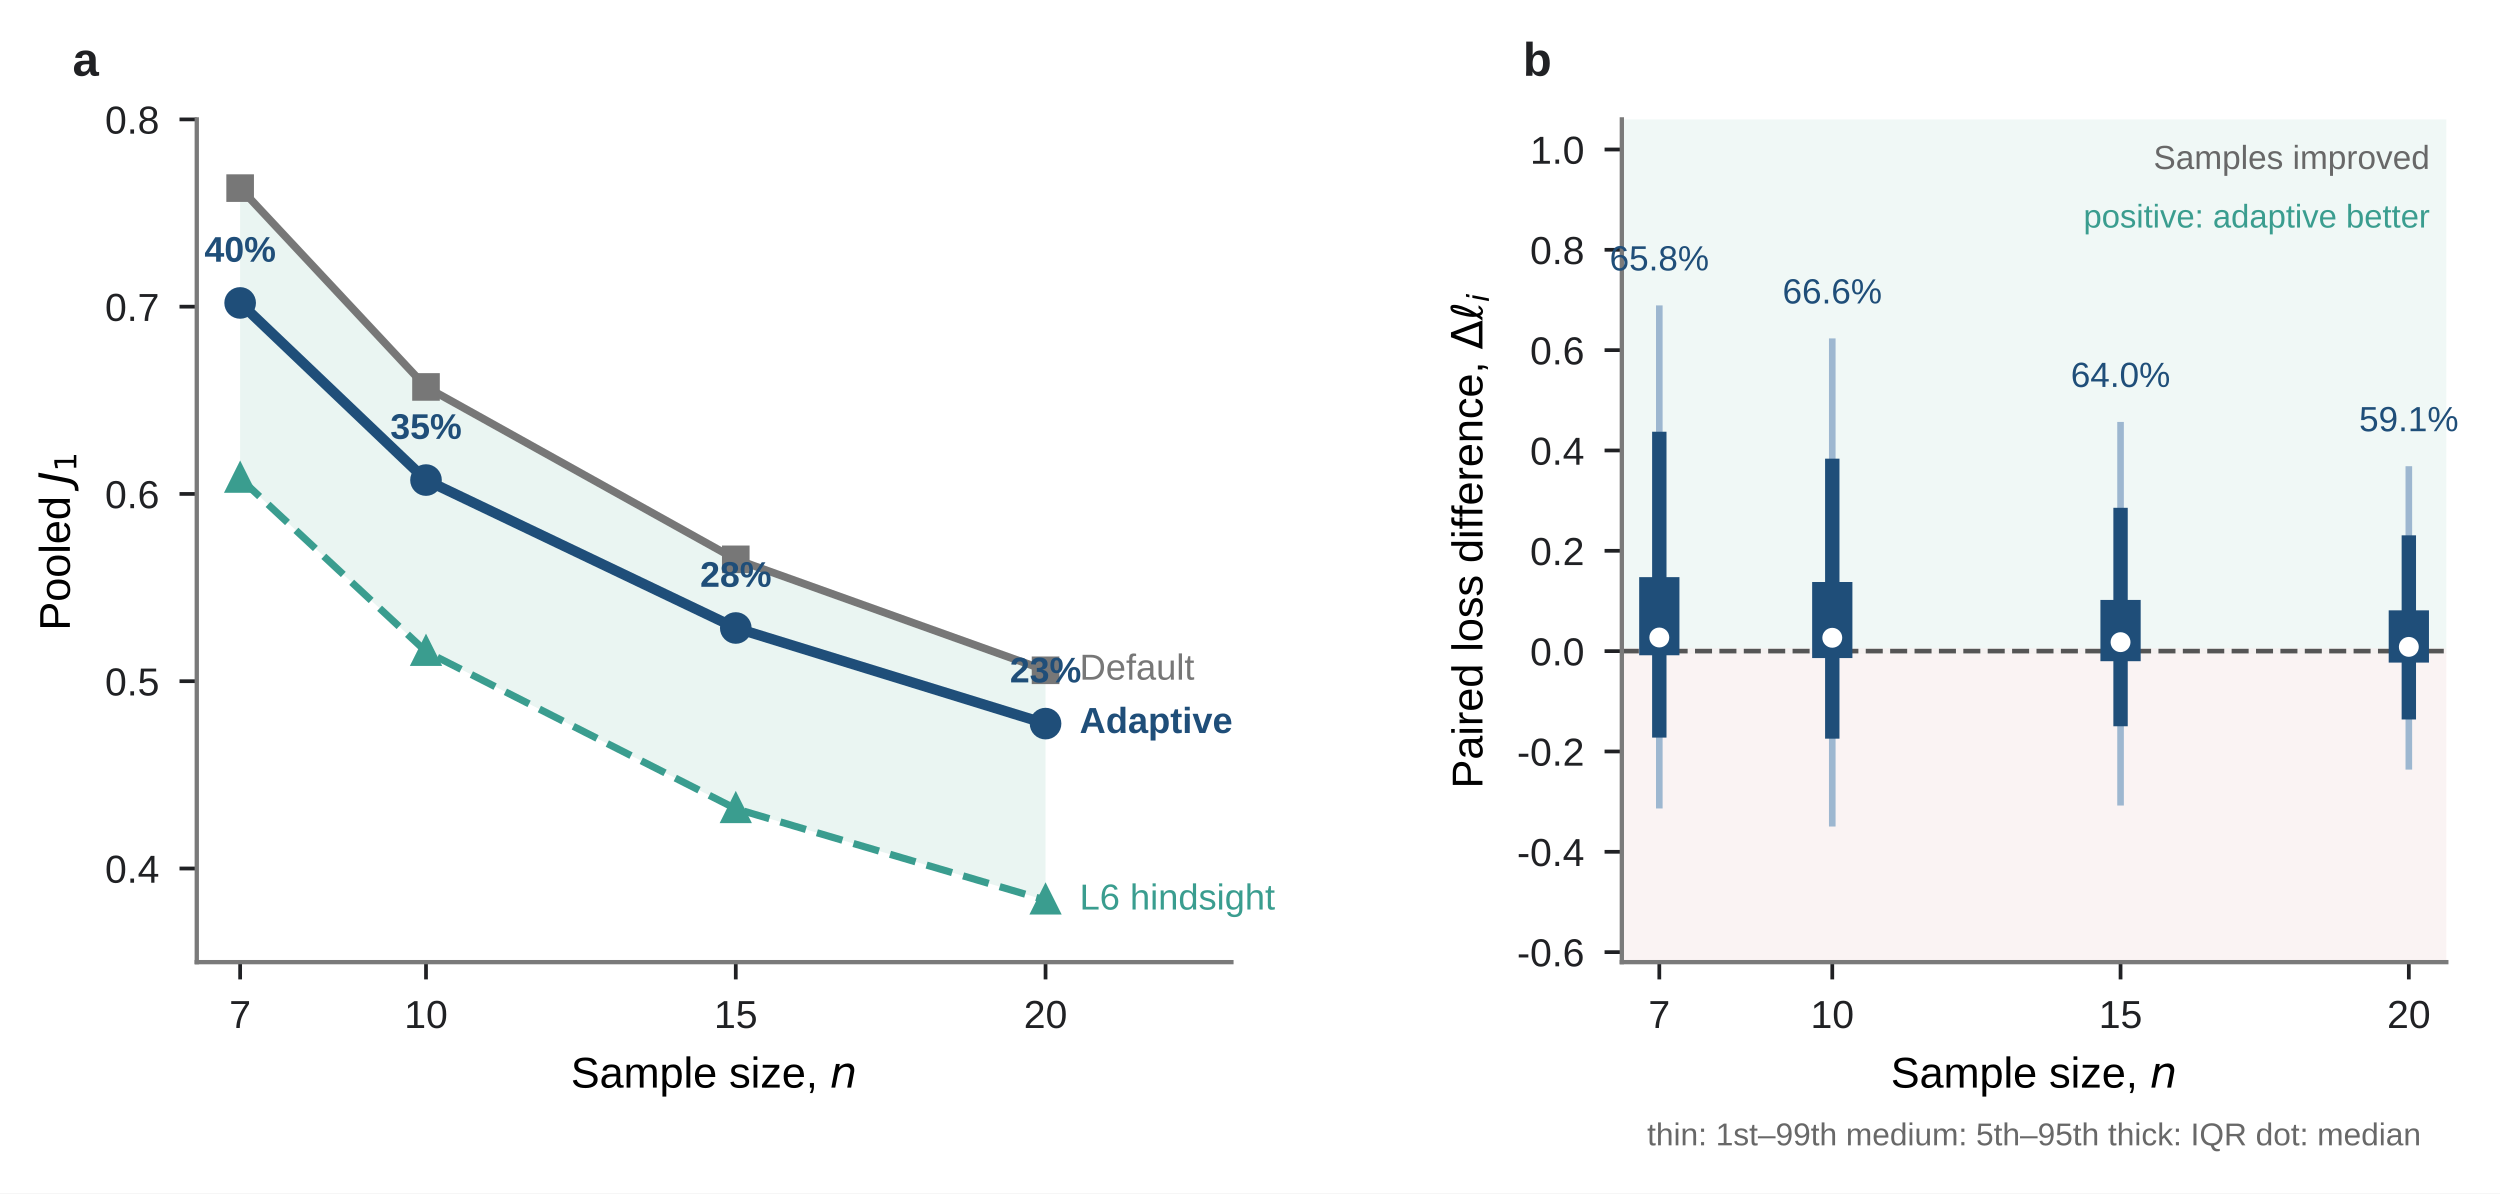
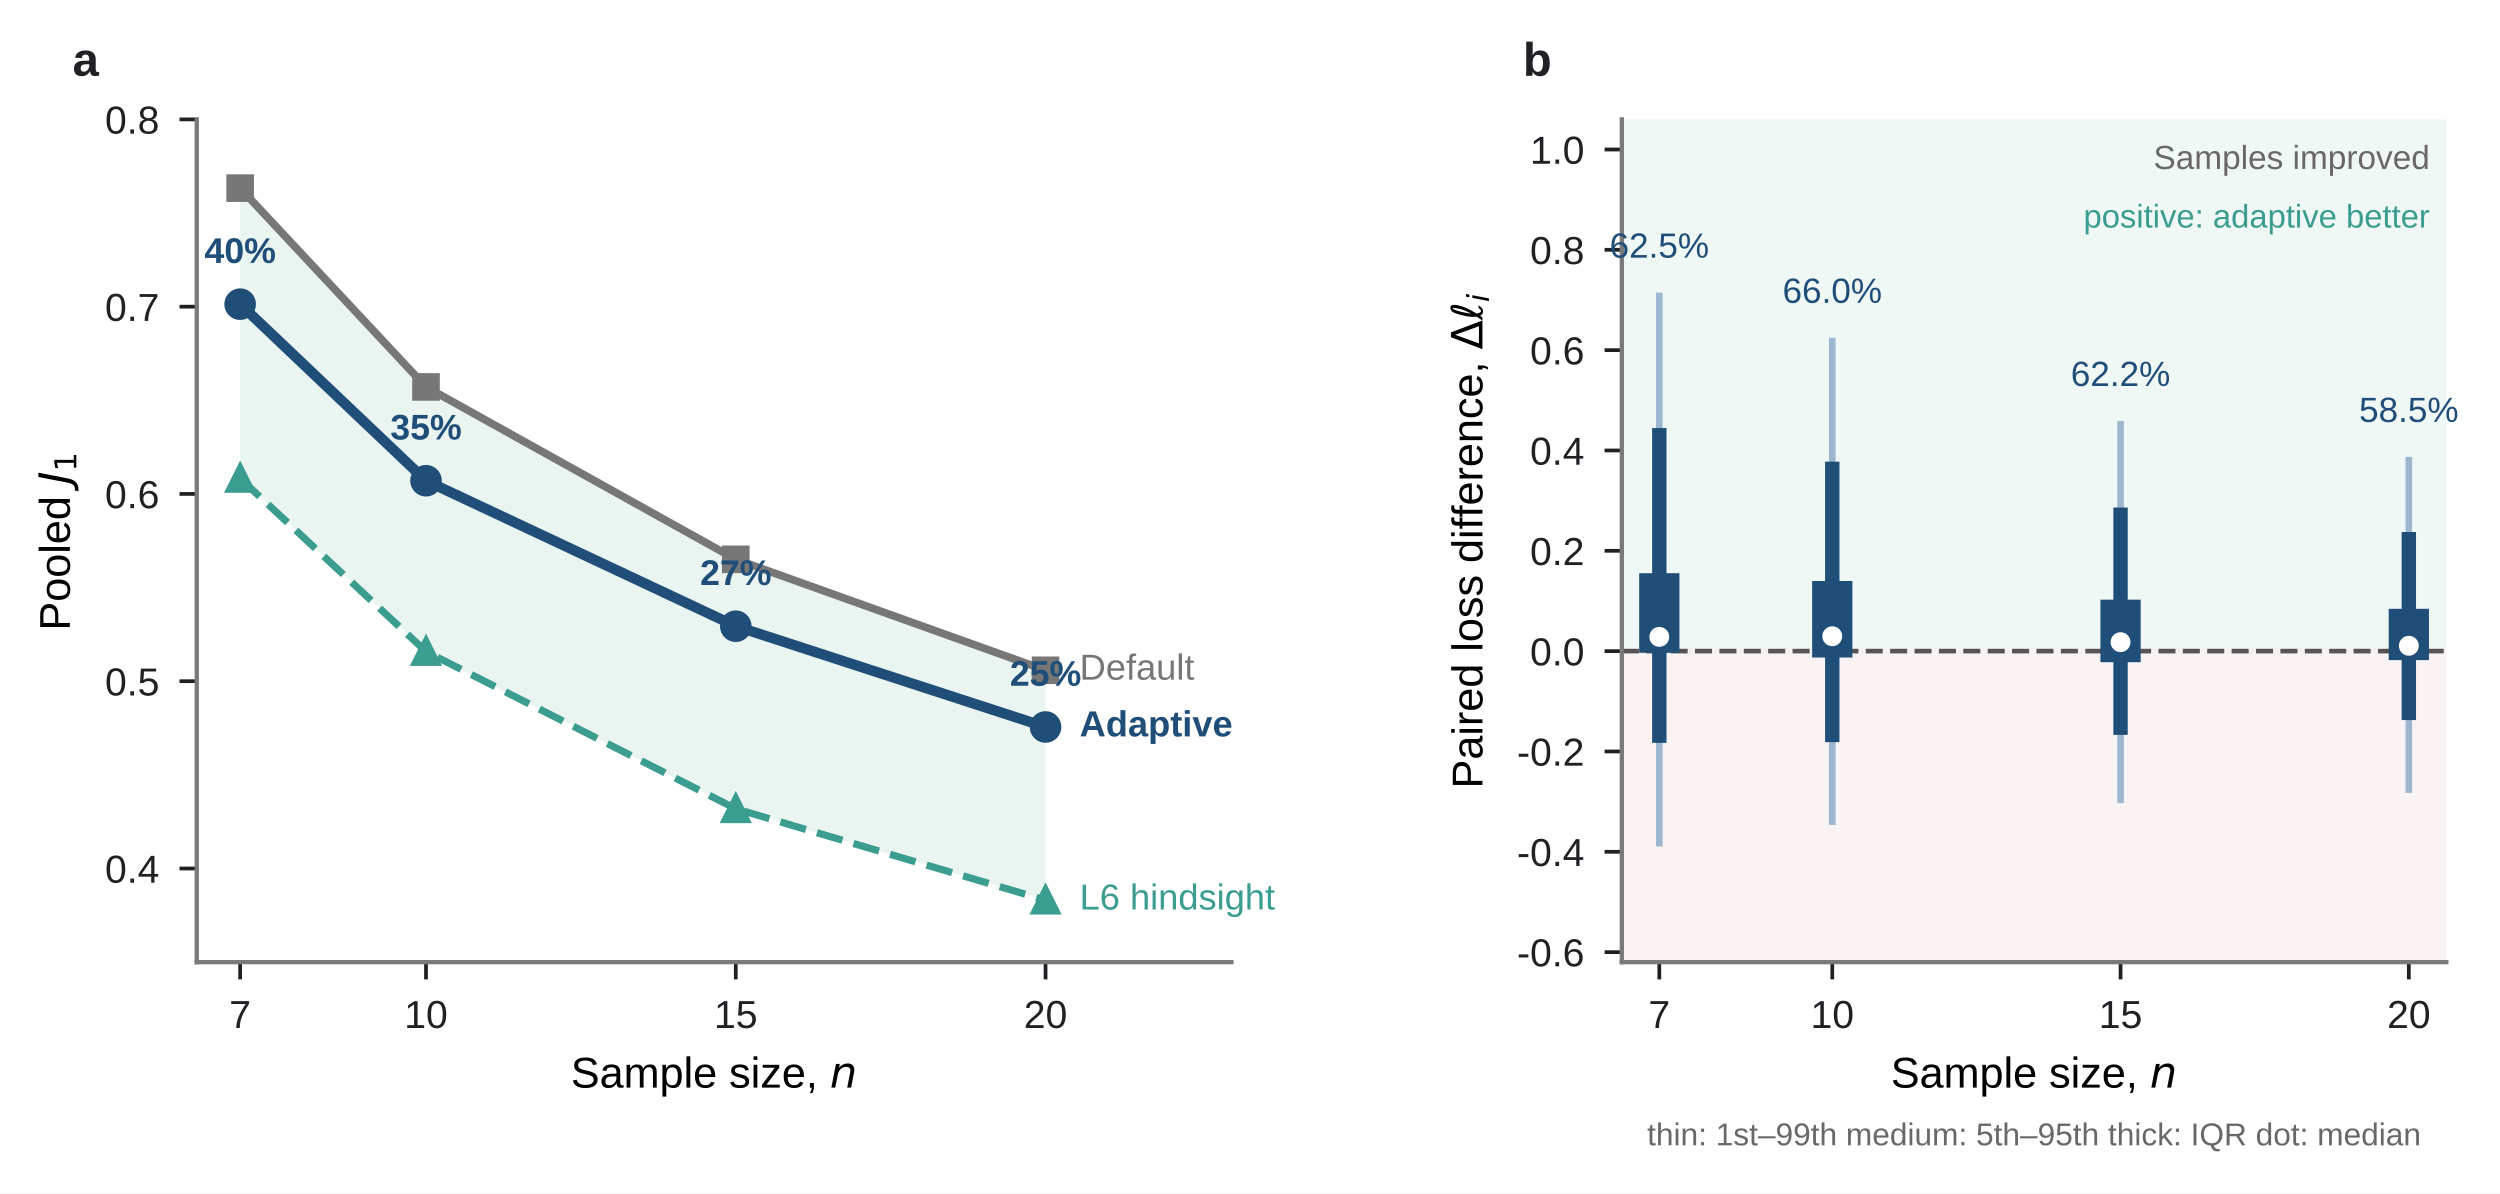
<svg xmlns="http://www.w3.org/2000/svg" xmlns:xlink="http://www.w3.org/1999/xlink" width="434.578pt" height="207.448pt" viewBox="0 0 434.578 207.448" version="1.1">
  <defs>
    <style type="text/css">*{stroke-linejoin: round; stroke-linecap: butt}</style>
  </defs>
  <g id="figure_1">
    <g id="patch_1">
      <path d="M 0 207.448 L 434.578 207.448 L 434.578 0 L 0 0 z " style="fill: #ffffff" />
    </g>
    <g id="axes_1">
      <g id="patch_2">
        <path d="M 34.205 167.25 L 214.058 167.25 L 214.058 20.755 L 34.205 20.755 z " style="fill: #ffffff" />
      </g>
      <g id="matplotlib.axis_1">
        <g id="xtick_1">
          <g id="line2d_1">
            <defs>
-               <path id="ma253f11bde" d="M 0 0 L 0 3 " style="stroke: #202124; stroke-width: 0.65" />
+               <path id="m7bdead5b54" d="M 0 0 L 0 3 " style="stroke: #202124; stroke-width: 0.65" />
            </defs>
            <g>
-               <use xlink:href="#ma253f11bde" x="41.744" y="167.25" style="fill: #202124; stroke: #202124; stroke-width: 0.65" />
+               <use xlink:href="#m7bdead5b54" x="41.744" y="167.25" style="fill: #202124; stroke: #202124; stroke-width: 0.65" />
            </g>
          </g>
          <g id="text_1">
            <text style="font-size: 6.8px; font-family: 'Arial', 'Helvetica', 'Microsoft YaHei', 'DejaVu Sans', sans-serif; text-anchor: middle; fill: #202124" x="41.744" y="178.7" transform="rotate(-0 41.74411 178.7004)">7</text>
          </g>
        </g>
        <g id="xtick_2">
          <g id="line2d_2">
            <g>
-               <use xlink:href="#ma253f11bde" x="74.053" y="167.25" style="fill: #202124; stroke: #202124; stroke-width: 0.65" />
+               <use xlink:href="#m7bdead5b54" x="74.053" y="167.25" style="fill: #202124; stroke: #202124; stroke-width: 0.65" />
            </g>
          </g>
          <g id="text_2">
            <text style="font-size: 6.8px; font-family: 'Arial', 'Helvetica', 'Microsoft YaHei', 'DejaVu Sans', sans-serif; text-anchor: middle; fill: #202124" x="74.053" y="178.7" transform="rotate(-0 74.053 178.7004)">10</text>
          </g>
        </g>
        <g id="xtick_3">
          <g id="line2d_3">
            <g>
-               <use xlink:href="#ma253f11bde" x="127.901" y="167.25" style="fill: #202124; stroke: #202124; stroke-width: 0.65" />
+               <use xlink:href="#m7bdead5b54" x="127.901" y="167.25" style="fill: #202124; stroke: #202124; stroke-width: 0.65" />
            </g>
          </g>
          <g id="text_3">
            <text style="font-size: 6.8px; font-family: 'Arial', 'Helvetica', 'Microsoft YaHei', 'DejaVu Sans', sans-serif; text-anchor: middle; fill: #202124" x="127.901" y="178.7" transform="rotate(-0 127.9011 178.7004)">15</text>
          </g>
        </g>
        <g id="xtick_4">
          <g id="line2d_4">
            <g>
-               <use xlink:href="#ma253f11bde" x="181.749" y="167.25" style="fill: #202124; stroke: #202124; stroke-width: 0.65" />
+               <use xlink:href="#m7bdead5b54" x="181.749" y="167.25" style="fill: #202124; stroke: #202124; stroke-width: 0.65" />
            </g>
          </g>
          <g id="text_4">
            <text style="font-size: 6.8px; font-family: 'Arial', 'Helvetica', 'Microsoft YaHei', 'DejaVu Sans', sans-serif; text-anchor: middle; fill: #202124" x="181.749" y="178.7" transform="rotate(-0 181.7493 178.7004)">20</text>
          </g>
        </g>
        <g id="text_5">
          <g transform="translate(99.23178 189.6064)">
            <text>
              <tspan x="0" y="-0.547" style="font-size: 7.5px; font-family: 'Arial'">S</tspan>
              <tspan x="5.002" y="-0.547" style="font-size: 7.5px; font-family: 'Arial'">a</tspan>
              <tspan x="9.174" y="-0.547" style="font-size: 7.5px; font-family: 'Arial'">m</tspan>
              <tspan x="15.421" y="-0.547" style="font-size: 7.5px; font-family: 'Arial'">p</tspan>
              <tspan x="19.592" y="-0.547" style="font-size: 7.5px; font-family: 'Arial'">l</tspan>
              <tspan x="21.259" y="-0.547" style="font-size: 7.5px; font-family: 'Arial'">e</tspan>
              <tspan x="25.43" y="-0.547" style="font-size: 7.5px; font-family: 'Arial'"> </tspan>
              <tspan x="27.513" y="-0.547" style="font-size: 7.5px; font-family: 'Arial'">s</tspan>
              <tspan x="31.263" y="-0.547" style="font-size: 7.5px; font-family: 'Arial'">i</tspan>
              <tspan x="32.93" y="-0.547" style="font-size: 7.5px; font-family: 'Arial'">z</tspan>
              <tspan x="36.68" y="-0.547" style="font-size: 7.5px; font-family: 'Arial'">e</tspan>
              <tspan x="40.851" y="-0.547" style="font-size: 7.5px; font-family: 'Arial'">,</tspan>
              <tspan x="42.935" y="-0.547" style="font-size: 7.5px; font-family: 'Arial'"> </tspan>
              <tspan x="45.018" y="-0.547" style="font-style: oblique; font-size: 7.5px; font-family: 'DejaVu Sans'">n</tspan>
            </text>
          </g>
        </g>
      </g>
      <g id="matplotlib.axis_2">
        <g id="ytick_1">
          <g id="line2d_5">
            <defs>
-               <path id="mf4f4272c02" d="M 0 0 L -3 0 " style="stroke: #202124; stroke-width: 0.65" />
+               <path id="m967173dad5" d="M 0 0 L -3 0 " style="stroke: #202124; stroke-width: 0.65" />
            </defs>
            <g>
-               <use xlink:href="#mf4f4272c02" x="34.205" y="150.973" style="fill: #202124; stroke: #202124; stroke-width: 0.65" />
+               <use xlink:href="#m967173dad5" x="34.205" y="150.973" style="fill: #202124; stroke: #202124; stroke-width: 0.65" />
            </g>
          </g>
          <g id="text_6">
            <text style="font-size: 6.8px; font-family: 'Arial', 'Helvetica', 'Microsoft YaHei', 'DejaVu Sans', sans-serif; text-anchor: end; fill: #202124" x="27.705" y="153.448" transform="rotate(-0 27.70537 153.4479)">0.4</text>
          </g>
        </g>
        <g id="ytick_2">
          <g id="line2d_6">
            <g>
-               <use xlink:href="#mf4f4272c02" x="34.205" y="118.418" style="fill: #202124; stroke: #202124; stroke-width: 0.65" />
+               <use xlink:href="#m967173dad5" x="34.205" y="118.418" style="fill: #202124; stroke: #202124; stroke-width: 0.65" />
            </g>
          </g>
          <g id="text_7">
            <text style="font-size: 6.8px; font-family: 'Arial', 'Helvetica', 'Microsoft YaHei', 'DejaVu Sans', sans-serif; text-anchor: end; fill: #202124" x="27.705" y="120.894" transform="rotate(-0 27.70537 120.8936)">0.5</text>
          </g>
        </g>
        <g id="ytick_3">
          <g id="line2d_7">
            <g>
-               <use xlink:href="#mf4f4272c02" x="34.205" y="85.864" style="fill: #202124; stroke: #202124; stroke-width: 0.65" />
+               <use xlink:href="#m967173dad5" x="34.205" y="85.864" style="fill: #202124; stroke: #202124; stroke-width: 0.65" />
            </g>
          </g>
          <g id="text_8">
            <text style="font-size: 6.8px; font-family: 'Arial', 'Helvetica', 'Microsoft YaHei', 'DejaVu Sans', sans-serif; text-anchor: end; fill: #202124" x="27.705" y="88.339" transform="rotate(-0 27.70537 88.33924)">0.6</text>
          </g>
        </g>
        <g id="ytick_4">
          <g id="line2d_8">
            <g>
-               <use xlink:href="#mf4f4272c02" x="34.205" y="53.31" style="fill: #202124; stroke: #202124; stroke-width: 0.65" />
+               <use xlink:href="#m967173dad5" x="34.205" y="53.31" style="fill: #202124; stroke: #202124; stroke-width: 0.65" />
            </g>
          </g>
          <g id="text_9">
            <text style="font-size: 6.8px; font-family: 'Arial', 'Helvetica', 'Microsoft YaHei', 'DejaVu Sans', sans-serif; text-anchor: end; fill: #202124" x="27.705" y="55.785" transform="rotate(-0 27.70537 55.78491)">0.7</text>
          </g>
        </g>
        <g id="ytick_5">
          <g id="line2d_9">
            <g>
-               <use xlink:href="#mf4f4272c02" x="34.205" y="20.755" style="fill: #202124; stroke: #202124; stroke-width: 0.65" />
+               <use xlink:href="#m967173dad5" x="34.205" y="20.755" style="fill: #202124; stroke: #202124; stroke-width: 0.65" />
            </g>
          </g>
          <g id="text_10">
            <text style="font-size: 6.8px; font-family: 'Arial', 'Helvetica', 'Microsoft YaHei', 'DejaVu Sans', sans-serif; text-anchor: end; fill: #202124" x="27.705" y="23.231" transform="rotate(-0 27.70537 23.23058)">0.8</text>
          </g>
        </g>
        <g id="text_11">
          <g transform="translate(12.675 109.6025) rotate(-90)">
            <text>
              <tspan x="0" y="-0.531" style="font-size: 7.5px; font-family: 'Arial'">P</tspan>
              <tspan x="5.002" y="-0.531" style="font-size: 7.5px; font-family: 'Arial'">o</tspan>
              <tspan x="9.174" y="-0.531" style="font-size: 7.5px; font-family: 'Arial'">o</tspan>
              <tspan x="13.345" y="-0.531" style="font-size: 7.5px; font-family: 'Arial'">l</tspan>
              <tspan x="15.011" y="-0.531" style="font-size: 7.5px; font-family: 'Arial'">e</tspan>
              <tspan x="19.182" y="-0.531" style="font-size: 7.5px; font-family: 'Arial'">d</tspan>
              <tspan x="23.353" y="-0.531" style="font-size: 7.5px; font-family: 'Arial'"> </tspan>
              <tspan x="25.437" y="-0.531" style="font-style: oblique; font-size: 7.5px; font-family: 'DejaVu Sans'">J</tspan>
              <tspan x="27.649" y="0.594" style="font-size: 5.25px; font-family: 'DejaVu Sans'">1</tspan>
            </text>
          </g>
        </g>
      </g>
      <g id="FillBetweenPolyCollection_1">
        <defs>
-           <path id="m8c4490c97c" d="M 41.744 -174.749 L 41.744 -124.288 L 74.053 -94.192 L 127.901 -66.858 L 181.749 -50.969 L 181.749 -90.93 L 181.749 -90.93 L 127.901 -110.219 L 74.053 -140.185 L 41.744 -174.749 z " />
+           <path id="ma853ad29e9" d="M 41.744 -174.749 L 41.744 -124.288 L 74.053 -94.192 L 127.901 -66.858 L 181.749 -50.969 L 181.749 -90.93 L 181.749 -90.93 L 127.901 -110.219 L 74.053 -140.185 L 41.744 -174.749 z " />
        </defs>
-         <g clip-path="url(#p5f431ad63b)">
-           <use xlink:href="#m8c4490c97c" x="0" y="207.448" style="fill: #e8f4f1; fill-opacity: 0.9" />
+         <g clip-path="url(#pea28fc6fef)">
+           <use xlink:href="#ma853ad29e9" x="0" y="207.448" style="fill: #e8f4f1; fill-opacity: 0.9" />
        </g>
      </g>
      <g id="line2d_10">
-         <path d="M 41.744 52.66 L 74.053 83.451 L 127.901 109.164 L 181.749 125.786 " clip-path="url(#p5f431ad63b)" style="fill: none; stroke: #1f4e79; stroke-width: 1.8; stroke-linecap: square" />
+         <path d="M 41.744 52.874 L 74.053 83.565 L 127.901 108.853 L 181.749 126.372 " clip-path="url(#pea28fc6fef)" style="fill: none; stroke: #1f4e79; stroke-width: 1.8; stroke-linecap: square" />
        <defs>
-           <path id="m97b86f14a2" d="M 0 2.25 C 0.597 2.25 1.169 2.013 1.591 1.591 C 2.013 1.169 2.25 0.597 2.25 0 C 2.25 -0.597 2.013 -1.169 1.591 -1.591 C 1.169 -2.013 0.597 -2.25 0 -2.25 C -0.597 -2.25 -1.169 -2.013 -1.591 -1.591 C -2.013 -1.169 -2.25 -0.597 -2.25 0 C -2.25 0.597 -2.013 1.169 -1.591 1.591 C -1.169 2.013 -0.597 2.25 0 2.25 z " style="stroke: #1f4e79" />
+           <path id="m08c5bde584" d="M 0 2.25 C 0.597 2.25 1.169 2.013 1.591 1.591 C 2.013 1.169 2.25 0.597 2.25 0 C 2.25 -0.597 2.013 -1.169 1.591 -1.591 C 1.169 -2.013 0.597 -2.25 0 -2.25 C -0.597 -2.25 -1.169 -2.013 -1.591 -1.591 C -2.013 -1.169 -2.25 -0.597 -2.25 0 C -2.25 0.597 -2.013 1.169 -1.591 1.591 C -1.169 2.013 -0.597 2.25 0 2.25 z " style="stroke: #1f4e79" />
        </defs>
-         <g clip-path="url(#p5f431ad63b)">
-           <use xlink:href="#m97b86f14a2" x="41.744" y="52.66" style="fill: #1f4e79; stroke: #1f4e79" />
-           <use xlink:href="#m97b86f14a2" x="74.053" y="83.451" style="fill: #1f4e79; stroke: #1f4e79" />
-           <use xlink:href="#m97b86f14a2" x="127.901" y="109.164" style="fill: #1f4e79; stroke: #1f4e79" />
-           <use xlink:href="#m97b86f14a2" x="181.749" y="125.786" style="fill: #1f4e79; stroke: #1f4e79" />
+         <g clip-path="url(#pea28fc6fef)">
+           <use xlink:href="#m08c5bde584" x="41.744" y="52.874" style="fill: #1f4e79; stroke: #1f4e79" />
+           <use xlink:href="#m08c5bde584" x="74.053" y="83.565" style="fill: #1f4e79; stroke: #1f4e79" />
+           <use xlink:href="#m08c5bde584" x="127.901" y="108.853" style="fill: #1f4e79; stroke: #1f4e79" />
+           <use xlink:href="#m08c5bde584" x="181.749" y="126.372" style="fill: #1f4e79; stroke: #1f4e79" />
        </g>
      </g>
      <g id="line2d_11">
-         <path d="M 41.744 32.7 L 74.053 67.263 L 127.901 97.23 L 181.749 116.518 " clip-path="url(#p5f431ad63b)" style="fill: none; stroke: #777777; stroke-width: 1.35; stroke-linecap: square" />
+         <path d="M 41.744 32.7 L 74.053 67.263 L 127.901 97.23 L 181.749 116.518 " clip-path="url(#pea28fc6fef)" style="fill: none; stroke: #777777; stroke-width: 1.35; stroke-linecap: square" />
        <defs>
-           <path id="m80952ae4ad" d="M -1.9 1.9 L 1.9 1.9 L 1.9 -1.9 L -1.9 -1.9 z " style="stroke: #777777; stroke-linejoin: miter" />
+           <path id="mde2a2de70e" d="M -1.9 1.9 L 1.9 1.9 L 1.9 -1.9 L -1.9 -1.9 z " style="stroke: #777777; stroke-linejoin: miter" />
        </defs>
-         <g clip-path="url(#p5f431ad63b)">
-           <use xlink:href="#m80952ae4ad" x="41.744" y="32.7" style="fill: #777777; stroke: #777777; stroke-linejoin: miter" />
-           <use xlink:href="#m80952ae4ad" x="74.053" y="67.263" style="fill: #777777; stroke: #777777; stroke-linejoin: miter" />
-           <use xlink:href="#m80952ae4ad" x="127.901" y="97.23" style="fill: #777777; stroke: #777777; stroke-linejoin: miter" />
-           <use xlink:href="#m80952ae4ad" x="181.749" y="116.518" style="fill: #777777; stroke: #777777; stroke-linejoin: miter" />
+         <g clip-path="url(#pea28fc6fef)">
+           <use xlink:href="#mde2a2de70e" x="41.744" y="32.7" style="fill: #777777; stroke: #777777; stroke-linejoin: miter" />
+           <use xlink:href="#mde2a2de70e" x="74.053" y="67.263" style="fill: #777777; stroke: #777777; stroke-linejoin: miter" />
+           <use xlink:href="#mde2a2de70e" x="127.901" y="97.23" style="fill: #777777; stroke: #777777; stroke-linejoin: miter" />
+           <use xlink:href="#mde2a2de70e" x="181.749" y="116.518" style="fill: #777777; stroke: #777777; stroke-linejoin: miter" />
        </g>
      </g>
      <g id="line2d_12">
-         <path d="M 41.744 83.16 L 74.053 113.256 L 127.901 140.591 L 181.749 156.48 " clip-path="url(#p5f431ad63b)" style="fill: none; stroke-dasharray: 4.625,2; stroke-dashoffset: 0; stroke: #3a9d8f; stroke-width: 1.25" />
+         <path d="M 41.744 83.16 L 74.053 113.256 L 127.901 140.591 L 181.749 156.48 " clip-path="url(#pea28fc6fef)" style="fill: none; stroke-dasharray: 4.625,2; stroke-dashoffset: 0; stroke: #3a9d8f; stroke-width: 1.25" />
        <defs>
-           <path id="m574effc458" d="M 0 -2 L -2 2 L 2 2 z " style="stroke: #3a9d8f; stroke-linejoin: miter" />
+           <path id="m7883c3fa15" d="M 0 -2 L -2 2 L 2 2 z " style="stroke: #3a9d8f; stroke-linejoin: miter" />
        </defs>
-         <g clip-path="url(#p5f431ad63b)">
-           <use xlink:href="#m574effc458" x="41.744" y="83.16" style="fill: #3a9d8f; stroke: #3a9d8f; stroke-linejoin: miter" />
-           <use xlink:href="#m574effc458" x="74.053" y="113.256" style="fill: #3a9d8f; stroke: #3a9d8f; stroke-linejoin: miter" />
-           <use xlink:href="#m574effc458" x="127.901" y="140.591" style="fill: #3a9d8f; stroke: #3a9d8f; stroke-linejoin: miter" />
-           <use xlink:href="#m574effc458" x="181.749" y="156.48" style="fill: #3a9d8f; stroke: #3a9d8f; stroke-linejoin: miter" />
+         <g clip-path="url(#pea28fc6fef)">
+           <use xlink:href="#m7883c3fa15" x="41.744" y="83.16" style="fill: #3a9d8f; stroke: #3a9d8f; stroke-linejoin: miter" />
+           <use xlink:href="#m7883c3fa15" x="74.053" y="113.256" style="fill: #3a9d8f; stroke: #3a9d8f; stroke-linejoin: miter" />
+           <use xlink:href="#m7883c3fa15" x="127.901" y="140.591" style="fill: #3a9d8f; stroke: #3a9d8f; stroke-linejoin: miter" />
+           <use xlink:href="#m7883c3fa15" x="181.749" y="156.48" style="fill: #3a9d8f; stroke: #3a9d8f; stroke-linejoin: miter" />
        </g>
      </g>
      <g id="patch_3">
        <path d="M 34.205 167.25 L 34.205 20.755 " style="fill: none; stroke: #7a7a7a; stroke-width: 0.75; stroke-linejoin: miter; stroke-linecap: square" />
      </g>
      <g id="patch_4">
        <path d="M 34.205 167.25 L 214.058 167.25 " style="fill: none; stroke: #7a7a7a; stroke-width: 0.75; stroke-linejoin: miter; stroke-linecap: square" />
      </g>
      <g id="text_12">
-         <text style="font-weight: 700; font-size: 6.2px; font-family: 'Arial', 'Helvetica', 'Microsoft YaHei', 'DejaVu Sans', sans-serif; text-anchor: middle; fill: #1f4e79" x="41.744" y="45.495" transform="rotate(-0 41.74411 45.49498)">40%</text>
+         <text style="font-weight: 700; font-size: 6.2px; font-family: 'Arial', 'Helvetica', 'Microsoft YaHei', 'DejaVu Sans', sans-serif; text-anchor: middle; fill: #1f4e79" x="41.744" y="45.71" transform="rotate(-0 41.74411 45.70976)">40%</text>
      </g>
      <g id="text_13">
-         <text style="font-weight: 700; font-size: 6.2px; font-family: 'Arial', 'Helvetica', 'Microsoft YaHei', 'DejaVu Sans', sans-serif; text-anchor: middle; fill: #1f4e79" x="74.053" y="76.287" transform="rotate(-0 74.053 76.28674)">35%</text>
+         <text style="font-weight: 700; font-size: 6.2px; font-family: 'Arial', 'Helvetica', 'Microsoft YaHei', 'DejaVu Sans', sans-serif; text-anchor: middle; fill: #1f4e79" x="74.053" y="76.4" transform="rotate(-0 74.053 76.4001)">35%</text>
      </g>
      <g id="text_14">
-         <text style="font-weight: 700; font-size: 6.2px; font-family: 'Arial', 'Helvetica', 'Microsoft YaHei', 'DejaVu Sans', sans-serif; text-anchor: middle; fill: #1f4e79" x="127.901" y="101.999" transform="rotate(-0 127.9011 101.999)">28%</text>
+         <text style="font-weight: 700; font-size: 6.2px; font-family: 'Arial', 'Helvetica', 'Microsoft YaHei', 'DejaVu Sans', sans-serif; text-anchor: middle; fill: #1f4e79" x="127.901" y="101.688" transform="rotate(-0 127.9011 101.6883)">27%</text>
      </g>
      <g id="text_15">
-         <text style="font-weight: 700; font-size: 6.2px; font-family: 'Arial', 'Helvetica', 'Microsoft YaHei', 'DejaVu Sans', sans-serif; text-anchor: middle; fill: #1f4e79" x="181.749" y="118.621" transform="rotate(-0 181.7493 118.6212)">23%</text>
+         <text style="font-weight: 700; font-size: 6.2px; font-family: 'Arial', 'Helvetica', 'Microsoft YaHei', 'DejaVu Sans', sans-serif; text-anchor: middle; fill: #1f4e79" x="181.749" y="119.208" transform="rotate(-0 181.7493 119.2076)">25%</text>
      </g>
      <g id="text_16">
        <text style="font-size: 6.3px; font-family: 'Arial', 'Helvetica', 'Microsoft YaHei', 'DejaVu Sans', sans-serif; text-anchor: start; fill: #777777" x="187.673" y="118.149" transform="rotate(-0 187.6726 118.1486)">Default</text>
      </g>
      <g id="text_17">
-         <text style="font-weight: 700; font-size: 6.3px; font-family: 'Arial', 'Helvetica', 'Microsoft YaHei', 'DejaVu Sans', sans-serif; text-anchor: start; fill: #1f4e79" x="187.673" y="127.416" transform="rotate(-0 187.6726 127.4161)">Adaptive</text>
+         <text style="font-weight: 700; font-size: 6.3px; font-family: 'Arial', 'Helvetica', 'Microsoft YaHei', 'DejaVu Sans', sans-serif; text-anchor: start; fill: #1f4e79" x="187.673" y="128.003" transform="rotate(-0 187.6726 128.0025)">Adaptive</text>
      </g>
      <g id="text_18">
        <text style="font-size: 6.3px; font-family: 'Arial', 'Helvetica', 'Microsoft YaHei', 'DejaVu Sans', sans-serif; text-anchor: start; fill: #3a9d8f" x="187.673" y="158.11" transform="rotate(-0 187.6726 158.1099)">L6 hindsight</text>
      </g>
      <g id="text_19">
        <text style="font-weight: 700; font-size: 8.2px; font-family: 'Arial', 'Helvetica', 'Microsoft YaHei', 'DejaVu Sans', sans-serif; text-anchor: start; fill: #202124" x="12.623" y="13.17" transform="rotate(-0 12.62303 13.16982)">a</text>
      </g>
    </g>
    <g id="axes_2">
      <g id="patch_5">
        <path d="M 281.925 167.25 L 425.245 167.25 L 425.245 20.755 L 281.925 20.755 z " style="fill: #ffffff" />
      </g>
      <g id="patch_6">
-         <path d="M 281.925 113.186 L 425.245 113.186 L 425.245 20.755 L 281.925 20.755 z " clip-path="url(#p4d26159519)" style="fill: #e8f4f1; opacity: 0.65; stroke: #e8f4f1; stroke-linejoin: miter" />
+         <path d="M 281.925 113.186 L 425.245 113.186 L 425.245 20.755 L 281.925 20.755 z " clip-path="url(#pc851f36e5d)" style="fill: #e8f4f1; opacity: 0.65; stroke: #e8f4f1; stroke-linejoin: miter" />
      </g>
      <g id="patch_7">
-         <path d="M 281.925 167.25 L 425.245 167.25 L 425.245 113.186 L 281.925 113.186 z " clip-path="url(#p4d26159519)" style="fill: #f8ecec; opacity: 0.65; stroke: #f8ecec; stroke-linejoin: miter" />
+         <path d="M 281.925 167.25 L 425.245 167.25 L 425.245 113.186 L 281.925 113.186 z " clip-path="url(#pc851f36e5d)" style="fill: #f8ecec; opacity: 0.65; stroke: #f8ecec; stroke-linejoin: miter" />
      </g>
      <g id="matplotlib.axis_3">
        <g id="xtick_5">
          <g id="line2d_13">
            <g>
-               <use xlink:href="#ma253f11bde" x="288.439" y="167.25" style="fill: #202124; stroke: #202124; stroke-width: 0.65" />
+               <use xlink:href="#m7bdead5b54" x="288.439" y="167.25" style="fill: #202124; stroke: #202124; stroke-width: 0.65" />
            </g>
          </g>
          <g id="text_20">
            <text style="font-size: 6.8px; font-family: 'Arial', 'Helvetica', 'Microsoft YaHei', 'DejaVu Sans', sans-serif; text-anchor: middle; fill: #202124" x="288.439" y="178.7" transform="rotate(-0 288.4391 178.7004)">7</text>
          </g>
        </g>
        <g id="xtick_6">
          <g id="line2d_14">
            <g>
-               <use xlink:href="#ma253f11bde" x="318.506" y="167.25" style="fill: #202124; stroke: #202124; stroke-width: 0.65" />
+               <use xlink:href="#m7bdead5b54" x="318.506" y="167.25" style="fill: #202124; stroke: #202124; stroke-width: 0.65" />
            </g>
          </g>
          <g id="text_21">
            <text style="font-size: 6.8px; font-family: 'Arial', 'Helvetica', 'Microsoft YaHei', 'DejaVu Sans', sans-serif; text-anchor: middle; fill: #202124" x="318.506" y="178.7" transform="rotate(-0 318.5063 178.7004)">10</text>
          </g>
        </g>
        <g id="xtick_7">
          <g id="line2d_15">
            <g>
-               <use xlink:href="#ma253f11bde" x="368.618" y="167.25" style="fill: #202124; stroke: #202124; stroke-width: 0.65" />
+               <use xlink:href="#m7bdead5b54" x="368.618" y="167.25" style="fill: #202124; stroke: #202124; stroke-width: 0.65" />
            </g>
          </g>
          <g id="text_22">
            <text style="font-size: 6.8px; font-family: 'Arial', 'Helvetica', 'Microsoft YaHei', 'DejaVu Sans', sans-serif; text-anchor: middle; fill: #202124" x="368.618" y="178.7" transform="rotate(-0 368.6182 178.7004)">15</text>
          </g>
        </g>
        <g id="xtick_8">
          <g id="line2d_16">
            <g>
-               <use xlink:href="#ma253f11bde" x="418.73" y="167.25" style="fill: #202124; stroke: #202124; stroke-width: 0.65" />
+               <use xlink:href="#m7bdead5b54" x="418.73" y="167.25" style="fill: #202124; stroke: #202124; stroke-width: 0.65" />
            </g>
          </g>
          <g id="text_23">
            <text style="font-size: 6.8px; font-family: 'Arial', 'Helvetica', 'Microsoft YaHei', 'DejaVu Sans', sans-serif; text-anchor: middle; fill: #202124" x="418.73" y="178.7" transform="rotate(-0 418.7302 178.7004)">20</text>
          </g>
        </g>
        <g id="text_24">
          <g transform="translate(328.6846 189.6064)">
            <text>
              <tspan x="0" y="-0.547" style="font-size: 7.5px; font-family: 'Arial'">S</tspan>
              <tspan x="5.002" y="-0.547" style="font-size: 7.5px; font-family: 'Arial'">a</tspan>
              <tspan x="9.174" y="-0.547" style="font-size: 7.5px; font-family: 'Arial'">m</tspan>
              <tspan x="15.421" y="-0.547" style="font-size: 7.5px; font-family: 'Arial'">p</tspan>
              <tspan x="19.592" y="-0.547" style="font-size: 7.5px; font-family: 'Arial'">l</tspan>
              <tspan x="21.259" y="-0.547" style="font-size: 7.5px; font-family: 'Arial'">e</tspan>
              <tspan x="25.43" y="-0.547" style="font-size: 7.5px; font-family: 'Arial'"> </tspan>
              <tspan x="27.513" y="-0.547" style="font-size: 7.5px; font-family: 'Arial'">s</tspan>
              <tspan x="31.263" y="-0.547" style="font-size: 7.5px; font-family: 'Arial'">i</tspan>
              <tspan x="32.93" y="-0.547" style="font-size: 7.5px; font-family: 'Arial'">z</tspan>
              <tspan x="36.68" y="-0.547" style="font-size: 7.5px; font-family: 'Arial'">e</tspan>
              <tspan x="40.851" y="-0.547" style="font-size: 7.5px; font-family: 'Arial'">,</tspan>
              <tspan x="42.935" y="-0.547" style="font-size: 7.5px; font-family: 'Arial'"> </tspan>
              <tspan x="45.018" y="-0.547" style="font-style: oblique; font-size: 7.5px; font-family: 'DejaVu Sans'">n</tspan>
            </text>
          </g>
        </g>
      </g>
      <g id="matplotlib.axis_4">
        <g id="ytick_6">
          <g id="line2d_17">
            <g>
-               <use xlink:href="#mf4f4272c02" x="281.925" y="165.506" style="fill: #202124; stroke: #202124; stroke-width: 0.65" />
+               <use xlink:href="#m967173dad5" x="281.925" y="165.506" style="fill: #202124; stroke: #202124; stroke-width: 0.65" />
            </g>
          </g>
          <g id="text_25">
            <text style="font-size: 6.8px; font-family: 'Arial', 'Helvetica', 'Microsoft YaHei', 'DejaVu Sans', sans-serif; text-anchor: end; fill: #202124" x="275.425" y="167.981" transform="rotate(-0 275.4245 167.9811)">-0.6</text>
          </g>
        </g>
        <g id="ytick_7">
          <g id="line2d_18">
            <g>
-               <use xlink:href="#mf4f4272c02" x="281.925" y="148.066" style="fill: #202124; stroke: #202124; stroke-width: 0.65" />
+               <use xlink:href="#m967173dad5" x="281.925" y="148.066" style="fill: #202124; stroke: #202124; stroke-width: 0.65" />
            </g>
          </g>
          <g id="text_26">
            <text style="font-size: 6.8px; font-family: 'Arial', 'Helvetica', 'Microsoft YaHei', 'DejaVu Sans', sans-serif; text-anchor: end; fill: #202124" x="275.425" y="150.541" transform="rotate(-0 275.4245 150.5413)">-0.4</text>
          </g>
        </g>
        <g id="ytick_8">
          <g id="line2d_19">
            <g>
-               <use xlink:href="#mf4f4272c02" x="281.925" y="130.626" style="fill: #202124; stroke: #202124; stroke-width: 0.65" />
+               <use xlink:href="#m967173dad5" x="281.925" y="130.626" style="fill: #202124; stroke: #202124; stroke-width: 0.65" />
            </g>
          </g>
          <g id="text_27">
            <text style="font-size: 6.8px; font-family: 'Arial', 'Helvetica', 'Microsoft YaHei', 'DejaVu Sans', sans-serif; text-anchor: end; fill: #202124" x="275.425" y="133.101" transform="rotate(-0 275.4245 133.1014)">-0.2</text>
          </g>
        </g>
        <g id="ytick_9">
          <g id="line2d_20">
            <g>
-               <use xlink:href="#mf4f4272c02" x="281.925" y="113.186" style="fill: #202124; stroke: #202124; stroke-width: 0.65" />
+               <use xlink:href="#m967173dad5" x="281.925" y="113.186" style="fill: #202124; stroke: #202124; stroke-width: 0.65" />
            </g>
          </g>
          <g id="text_28">
            <text style="font-size: 6.8px; font-family: 'Arial', 'Helvetica', 'Microsoft YaHei', 'DejaVu Sans', sans-serif; text-anchor: end; fill: #202124" x="275.425" y="115.662" transform="rotate(-0 275.4245 115.6616)">0.0</text>
          </g>
        </g>
        <g id="ytick_10">
          <g id="line2d_21">
            <g>
-               <use xlink:href="#mf4f4272c02" x="281.925" y="95.747" style="fill: #202124; stroke: #202124; stroke-width: 0.65" />
+               <use xlink:href="#m967173dad5" x="281.925" y="95.747" style="fill: #202124; stroke: #202124; stroke-width: 0.65" />
            </g>
          </g>
          <g id="text_29">
            <text style="font-size: 6.8px; font-family: 'Arial', 'Helvetica', 'Microsoft YaHei', 'DejaVu Sans', sans-serif; text-anchor: end; fill: #202124" x="275.425" y="98.222" transform="rotate(-0 275.4245 98.22181)">0.2</text>
          </g>
        </g>
        <g id="ytick_11">
          <g id="line2d_22">
            <g>
-               <use xlink:href="#mf4f4272c02" x="281.925" y="78.307" style="fill: #202124; stroke: #202124; stroke-width: 0.65" />
+               <use xlink:href="#m967173dad5" x="281.925" y="78.307" style="fill: #202124; stroke: #202124; stroke-width: 0.65" />
            </g>
          </g>
          <g id="text_30">
            <text style="font-size: 6.8px; font-family: 'Arial', 'Helvetica', 'Microsoft YaHei', 'DejaVu Sans', sans-serif; text-anchor: end; fill: #202124" x="275.425" y="80.782" transform="rotate(-0 275.4245 80.78199)">0.4</text>
          </g>
        </g>
        <g id="ytick_12">
          <g id="line2d_23">
            <g>
-               <use xlink:href="#mf4f4272c02" x="281.925" y="60.867" style="fill: #202124; stroke: #202124; stroke-width: 0.65" />
+               <use xlink:href="#m967173dad5" x="281.925" y="60.867" style="fill: #202124; stroke: #202124; stroke-width: 0.65" />
            </g>
          </g>
          <g id="text_31">
            <text style="font-size: 6.8px; font-family: 'Arial', 'Helvetica', 'Microsoft YaHei', 'DejaVu Sans', sans-serif; text-anchor: end; fill: #202124" x="275.425" y="63.342" transform="rotate(-0 275.4245 63.34217)">0.6</text>
          </g>
        </g>
        <g id="ytick_13">
          <g id="line2d_24">
            <g>
-               <use xlink:href="#mf4f4272c02" x="281.925" y="43.427" style="fill: #202124; stroke: #202124; stroke-width: 0.65" />
+               <use xlink:href="#m967173dad5" x="281.925" y="43.427" style="fill: #202124; stroke: #202124; stroke-width: 0.65" />
            </g>
          </g>
          <g id="text_32">
            <text style="font-size: 6.8px; font-family: 'Arial', 'Helvetica', 'Microsoft YaHei', 'DejaVu Sans', sans-serif; text-anchor: end; fill: #202124" x="275.425" y="45.902" transform="rotate(-0 275.4245 45.90235)">0.8</text>
          </g>
        </g>
        <g id="ytick_14">
          <g id="line2d_25">
            <g>
-               <use xlink:href="#mf4f4272c02" x="281.925" y="25.987" style="fill: #202124; stroke: #202124; stroke-width: 0.65" />
+               <use xlink:href="#m967173dad5" x="281.925" y="25.987" style="fill: #202124; stroke: #202124; stroke-width: 0.65" />
            </g>
          </g>
          <g id="text_33">
            <text style="font-size: 6.8px; font-family: 'Arial', 'Helvetica', 'Microsoft YaHei', 'DejaVu Sans', sans-serif; text-anchor: end; fill: #202124" x="275.425" y="28.463" transform="rotate(-0 275.4245 28.46253)">1.0</text>
          </g>
        </g>
        <g id="text_34">
          <g transform="translate(258.13 137.0525) rotate(-90)">
            <text>
              <tspan x="0" y="-0.438" style="font-size: 7.5px; font-family: 'Arial'">P</tspan>
              <tspan x="5.002" y="-0.438" style="font-size: 7.5px; font-family: 'Arial'">a</tspan>
              <tspan x="9.174" y="-0.438" style="font-size: 7.5px; font-family: 'Arial'">i</tspan>
              <tspan x="10.84" y="-0.438" style="font-size: 7.5px; font-family: 'Arial'">r</tspan>
              <tspan x="13.337" y="-0.438" style="font-size: 7.5px; font-family: 'Arial'">e</tspan>
              <tspan x="17.509" y="-0.438" style="font-size: 7.5px; font-family: 'Arial'">d</tspan>
              <tspan x="21.68" y="-0.438" style="font-size: 7.5px; font-family: 'Arial'"> </tspan>
              <tspan x="23.763" y="-0.438" style="font-size: 7.5px; font-family: 'Arial'">l</tspan>
              <tspan x="25.43" y="-0.438" style="font-size: 7.5px; font-family: 'Arial'">o</tspan>
              <tspan x="29.601" y="-0.438" style="font-size: 7.5px; font-family: 'Arial'">s</tspan>
              <tspan x="33.351" y="-0.438" style="font-size: 7.5px; font-family: 'Arial'">s</tspan>
              <tspan x="37.101" y="-0.438" style="font-size: 7.5px; font-family: 'Arial'"> </tspan>
              <tspan x="39.185" y="-0.438" style="font-size: 7.5px; font-family: 'Arial'">d</tspan>
              <tspan x="43.356" y="-0.438" style="font-size: 7.5px; font-family: 'Arial'">i</tspan>
              <tspan x="45.022" y="-0.438" style="font-size: 7.5px; font-family: 'Arial'">f</tspan>
              <tspan x="47.106" y="-0.438" style="font-size: 7.5px; font-family: 'Arial'">f</tspan>
              <tspan x="49.189" y="-0.438" style="font-size: 7.5px; font-family: 'Arial'">e</tspan>
              <tspan x="53.361" y="-0.438" style="font-size: 7.5px; font-family: 'Arial'">r</tspan>
              <tspan x="55.858" y="-0.438" style="font-size: 7.5px; font-family: 'Arial'">e</tspan>
              <tspan x="60.029" y="-0.438" style="font-size: 7.5px; font-family: 'Arial'">n</tspan>
              <tspan x="64.2" y="-0.438" style="font-size: 7.5px; font-family: 'Arial'">c</tspan>
              <tspan x="67.95" y="-0.438" style="font-size: 7.5px; font-family: 'Arial'">e</tspan>
              <tspan x="72.122" y="-0.438" style="font-size: 7.5px; font-family: 'Arial'">,</tspan>
              <tspan x="74.205" y="-0.438" style="font-size: 7.5px; font-family: 'Arial'"> </tspan>
              <tspan x="76.289" y="-0.438" style="font-size: 7.5px; font-family: 'DejaVu Sans'">Δ</tspan>
              <tspan x="81.42" y="-0.438" style="font-style: oblique; font-size: 7.5px; font-family: 'DejaVu Sans'">ℓ</tspan>
              <tspan x="84.518" y="0.687" style="font-style: oblique; font-size: 5.25px; font-family: 'DejaVu Sans'">i</tspan>
            </text>
          </g>
        </g>
      </g>
      <g id="line2d_26">
-         <path d="M 281.925 113.186 L 425.245 113.186 " clip-path="url(#p4d26159519)" style="fill: none; stroke-dasharray: 2.96,1.28; stroke-dashoffset: 0; stroke: #555555; stroke-width: 0.8" />
+         <path d="M 281.925 113.186 L 425.245 113.186 " clip-path="url(#pc851f36e5d)" style="fill: none; stroke-dasharray: 2.96,1.28; stroke-dashoffset: 0; stroke: #555555; stroke-width: 0.8" />
      </g>
      <g id="LineCollection_1">
-         <path d="M 288.439 140.537 L 288.439 53.09 " clip-path="url(#p4d26159519)" style="fill: none; stroke: #9db7d0; stroke-width: 1.15" />
+         <path d="M 288.439 147.14 L 288.439 50.869 " clip-path="url(#pc851f36e5d)" style="fill: none; stroke: #9db7d0; stroke-width: 1.15" />
      </g>
      <g id="LineCollection_2">
-         <path d="M 318.506 143.672 L 318.506 58.827 " clip-path="url(#p4d26159519)" style="fill: none; stroke: #9db7d0; stroke-width: 1.15" />
+         <path d="M 318.506 143.4 L 318.506 58.721 " clip-path="url(#pc851f36e5d)" style="fill: none; stroke: #9db7d0; stroke-width: 1.15" />
      </g>
      <g id="LineCollection_3">
-         <path d="M 368.618 140.025 L 368.618 73.346 " clip-path="url(#p4d26159519)" style="fill: none; stroke: #9db7d0; stroke-width: 1.15" />
+         <path d="M 368.618 139.62 L 368.618 73.171 " clip-path="url(#pc851f36e5d)" style="fill: none; stroke: #9db7d0; stroke-width: 1.15" />
      </g>
      <g id="LineCollection_4">
-         <path d="M 418.73 133.784 L 418.73 81.038 " clip-path="url(#p4d26159519)" style="fill: none; stroke: #9db7d0; stroke-width: 1.15" />
+         <path d="M 418.73 137.837 L 418.73 79.42 " clip-path="url(#pc851f36e5d)" style="fill: none; stroke: #9db7d0; stroke-width: 1.15" />
      </g>
      <g id="patch_8">
        <path d="M 281.925 167.25 L 281.925 20.755 " style="fill: none; stroke: #7a7a7a; stroke-width: 0.75; stroke-linejoin: miter; stroke-linecap: square" />
      </g>
      <g id="patch_9">
        <path d="M 281.925 167.25 L 425.245 167.25 " style="fill: none; stroke: #7a7a7a; stroke-width: 0.75; stroke-linejoin: miter; stroke-linecap: square" />
      </g>
      <g id="LineCollection_5">
-         <path d="M 288.439 128.223 L 288.439 75.047 " clip-path="url(#p4d26159519)" style="fill: none; stroke: #1f4e79; stroke-width: 2.5" />
+         <path d="M 288.439 129.136 L 288.439 74.417 " clip-path="url(#pc851f36e5d)" style="fill: none; stroke: #1f4e79; stroke-width: 2.5" />
      </g>
      <g id="text_35">
-         <text style="font-size: 6.1px; font-family: 'Arial', 'Helvetica', 'Microsoft YaHei', 'DejaVu Sans', sans-serif; text-anchor: middle; fill: #1f4e79" x="288.439" y="47.01" transform="rotate(-0 288.4391 47.01026)">65.8%</text>
+         <text style="font-size: 6.1px; font-family: 'Arial', 'Helvetica', 'Microsoft YaHei', 'DejaVu Sans', sans-serif; text-anchor: middle; fill: #1f4e79" x="288.439" y="44.789" transform="rotate(-0 288.4391 44.78938)">62.5%</text>
      </g>
      <g id="LineCollection_6">
-         <path d="M 318.506 128.409 L 318.506 79.729 " clip-path="url(#p4d26159519)" style="fill: none; stroke: #1f4e79; stroke-width: 2.5" />
+         <path d="M 318.506 129.009 L 318.506 80.253 " clip-path="url(#pc851f36e5d)" style="fill: none; stroke: #1f4e79; stroke-width: 2.5" />
      </g>
      <g id="text_36">
-         <text style="font-size: 6.1px; font-family: 'Arial', 'Helvetica', 'Microsoft YaHei', 'DejaVu Sans', sans-serif; text-anchor: middle; fill: #1f4e79" x="318.506" y="52.747" transform="rotate(-0 318.5063 52.74705)">66.6%</text>
+         <text style="font-size: 6.1px; font-family: 'Arial', 'Helvetica', 'Microsoft YaHei', 'DejaVu Sans', sans-serif; text-anchor: middle; fill: #1f4e79" x="318.506" y="52.641" transform="rotate(-0 318.5063 52.64094)">66.0%</text>
      </g>
      <g id="LineCollection_7">
-         <path d="M 368.618 126.247 L 368.618 88.268 " clip-path="url(#p4d26159519)" style="fill: none; stroke: #1f4e79; stroke-width: 2.5" />
+         <path d="M 368.618 127.743 L 368.618 88.22 " clip-path="url(#pc851f36e5d)" style="fill: none; stroke: #1f4e79; stroke-width: 2.5" />
      </g>
      <g id="text_37">
-         <text style="font-size: 6.1px; font-family: 'Arial', 'Helvetica', 'Microsoft YaHei', 'DejaVu Sans', sans-serif; text-anchor: middle; fill: #1f4e79" x="368.618" y="67.266" transform="rotate(-0 368.6182 67.26617)">64.0%</text>
+         <text style="font-size: 6.1px; font-family: 'Arial', 'Helvetica', 'Microsoft YaHei', 'DejaVu Sans', sans-serif; text-anchor: middle; fill: #1f4e79" x="368.618" y="67.091" transform="rotate(-0 368.6182 67.09103)">62.2%</text>
      </g>
      <g id="LineCollection_8">
-         <path d="M 418.73 125.062 L 418.73 93.056 " clip-path="url(#p4d26159519)" style="fill: none; stroke: #1f4e79; stroke-width: 2.5" />
+         <path d="M 418.73 125.168 L 418.73 92.475 " clip-path="url(#pc851f36e5d)" style="fill: none; stroke: #1f4e79; stroke-width: 2.5" />
      </g>
      <g id="text_38">
-         <text style="font-size: 6.1px; font-family: 'Arial', 'Helvetica', 'Microsoft YaHei', 'DejaVu Sans', sans-serif; text-anchor: middle; fill: #1f4e79" x="418.73" y="74.958" transform="rotate(-0 418.7302 74.95834)">59.1%</text>
+         <text style="font-size: 6.1px; font-family: 'Arial', 'Helvetica', 'Microsoft YaHei', 'DejaVu Sans', sans-serif; text-anchor: middle; fill: #1f4e79" x="418.73" y="73.341" transform="rotate(-0 418.7302 73.34073)">58.5%</text>
      </g>
      <g id="text_39">
        <text style="font-size: 5.8px; font-family: 'Arial', 'Helvetica', 'Microsoft YaHei', 'DejaVu Sans', sans-serif; text-anchor: end; fill: #686868" x="422.378" y="29.373" transform="rotate(-0 422.3783 29.37268)">Samples improved</text>
      </g>
      <g id="text_40">
        <text style="font-size: 5.7px; font-family: 'Arial', 'Helvetica', 'Microsoft YaHei', 'DejaVu Sans', sans-serif; text-anchor: end; fill: #3a9d8f" x="422.378" y="39.554" transform="rotate(-0 422.3783 39.55449)">positive: adaptive better</text>
      </g>
      <g id="text_41">
        <text style="font-size: 5.5px; font-family: 'Arial', 'Helvetica', 'Microsoft YaHei', 'DejaVu Sans', sans-serif; text-anchor: middle; fill: #686868" x="353.585" y="199.091" transform="rotate(-0 353.5846 199.091)">thin: 1st–99th   medium: 5th–95th   thick: IQR   dot: median</text>
      </g>
      <g id="text_42">
        <text style="font-weight: 700; font-size: 8.2px; font-family: 'Arial', 'Helvetica', 'Microsoft YaHei', 'DejaVu Sans', sans-serif; text-anchor: start; fill: #202124" x="264.726" y="13.17" transform="rotate(-0 264.7261 13.16982)">b</text>
      </g>
      <g id="LineCollection_9">
-         <path d="M 288.439 113.91 L 288.439 100.329 " clip-path="url(#p4d26159519)" style="fill: none; stroke: #1f4e79; stroke-width: 7" />
+         <path d="M 288.439 113.474 L 288.439 99.642 " clip-path="url(#pc851f36e5d)" style="fill: none; stroke: #1f4e79; stroke-width: 7" />
      </g>
      <g id="LineCollection_10">
-         <path d="M 318.506 114.394 L 318.506 101.171 " clip-path="url(#p4d26159519)" style="fill: none; stroke: #1f4e79; stroke-width: 7" />
+         <path d="M 318.506 114.296 L 318.506 100.997 " clip-path="url(#pc851f36e5d)" style="fill: none; stroke: #1f4e79; stroke-width: 7" />
      </g>
      <g id="LineCollection_11">
-         <path d="M 368.618 114.933 L 368.618 104.283 " clip-path="url(#p4d26159519)" style="fill: none; stroke: #1f4e79; stroke-width: 7" />
+         <path d="M 368.618 115.112 L 368.618 104.246 " clip-path="url(#pc851f36e5d)" style="fill: none; stroke: #1f4e79; stroke-width: 7" />
      </g>
      <g id="LineCollection_12">
-         <path d="M 418.73 115.176 L 418.73 106.099 " clip-path="url(#p4d26159519)" style="fill: none; stroke: #1f4e79; stroke-width: 7" />
+         <path d="M 418.73 114.754 L 418.73 105.832 " clip-path="url(#pc851f36e5d)" style="fill: none; stroke: #1f4e79; stroke-width: 7" />
      </g>
      <g id="PathCollection_1">
        <defs>
-           <path id="m11d8c4c278" d="M 0 2.179 C 0.578 2.179 1.132 1.95 1.541 1.541 C 1.95 1.132 2.179 0.578 2.179 0 C 2.179 -0.578 1.95 -1.132 1.541 -1.541 C 1.132 -1.95 0.578 -2.179 0 -2.179 C -0.578 -2.179 -1.132 -1.95 -1.541 -1.541 C -1.95 -1.132 -2.179 -0.578 -2.179 0 C -2.179 0.578 -1.95 1.132 -1.541 1.541 C -1.132 1.95 -0.578 2.179 0 2.179 z " style="stroke: #1f4e79; stroke-width: 0.9" />
+           <path id="me681ef67aa" d="M 0 2.179 C 0.578 2.179 1.132 1.95 1.541 1.541 C 1.95 1.132 2.179 0.578 2.179 0 C 2.179 -0.578 1.95 -1.132 1.541 -1.541 C 1.132 -1.95 0.578 -2.179 0 -2.179 C -0.578 -2.179 -1.132 -1.95 -1.541 -1.541 C -1.95 -1.132 -2.179 -0.578 -2.179 0 C -2.179 0.578 -1.95 1.132 -1.541 1.541 C -1.132 1.95 -0.578 2.179 0 2.179 z " style="stroke: #1f4e79; stroke-width: 0.9" />
        </defs>
-         <g clip-path="url(#p4d26159519)">
-           <use xlink:href="#m11d8c4c278" x="288.439" y="110.817" style="fill: #ffffff; stroke: #1f4e79; stroke-width: 0.9" />
+         <g clip-path="url(#pc851f36e5d)">
+           <use xlink:href="#me681ef67aa" x="288.439" y="110.706" style="fill: #ffffff; stroke: #1f4e79; stroke-width: 0.9" />
        </g>
      </g>
      <g id="PathCollection_2">
-         <g clip-path="url(#p4d26159519)">
-           <use xlink:href="#m11d8c4c278" x="318.506" y="110.867" style="fill: #ffffff; stroke: #1f4e79; stroke-width: 0.9" />
+         <g clip-path="url(#pc851f36e5d)">
+           <use xlink:href="#me681ef67aa" x="318.506" y="110.597" style="fill: #ffffff; stroke: #1f4e79; stroke-width: 0.9" />
        </g>
      </g>
      <g id="PathCollection_3">
-         <g clip-path="url(#p4d26159519)">
-           <use xlink:href="#m11d8c4c278" x="368.618" y="111.627" style="fill: #ffffff; stroke: #1f4e79; stroke-width: 0.9" />
+         <g clip-path="url(#pc851f36e5d)">
+           <use xlink:href="#me681ef67aa" x="368.618" y="111.628" style="fill: #ffffff; stroke: #1f4e79; stroke-width: 0.9" />
        </g>
      </g>
      <g id="PathCollection_4">
-         <g clip-path="url(#p4d26159519)">
-           <use xlink:href="#m11d8c4c278" x="418.73" y="112.448" style="fill: #ffffff; stroke: #1f4e79; stroke-width: 0.9" />
+         <g clip-path="url(#pc851f36e5d)">
+           <use xlink:href="#me681ef67aa" x="418.73" y="112.256" style="fill: #ffffff; stroke: #1f4e79; stroke-width: 0.9" />
        </g>
      </g>
    </g>
  </g>
  <defs>
-     <clipPath id="p5f431ad63b">
+     <clipPath id="pea28fc6fef">
      <rect x="34.205" y="20.755" width="179.853" height="146.494" />
    </clipPath>
-     <clipPath id="p4d26159519">
+     <clipPath id="pc851f36e5d">
      <rect x="281.925" y="20.755" width="143.32" height="146.494" />
    </clipPath>
  </defs>
</svg>
